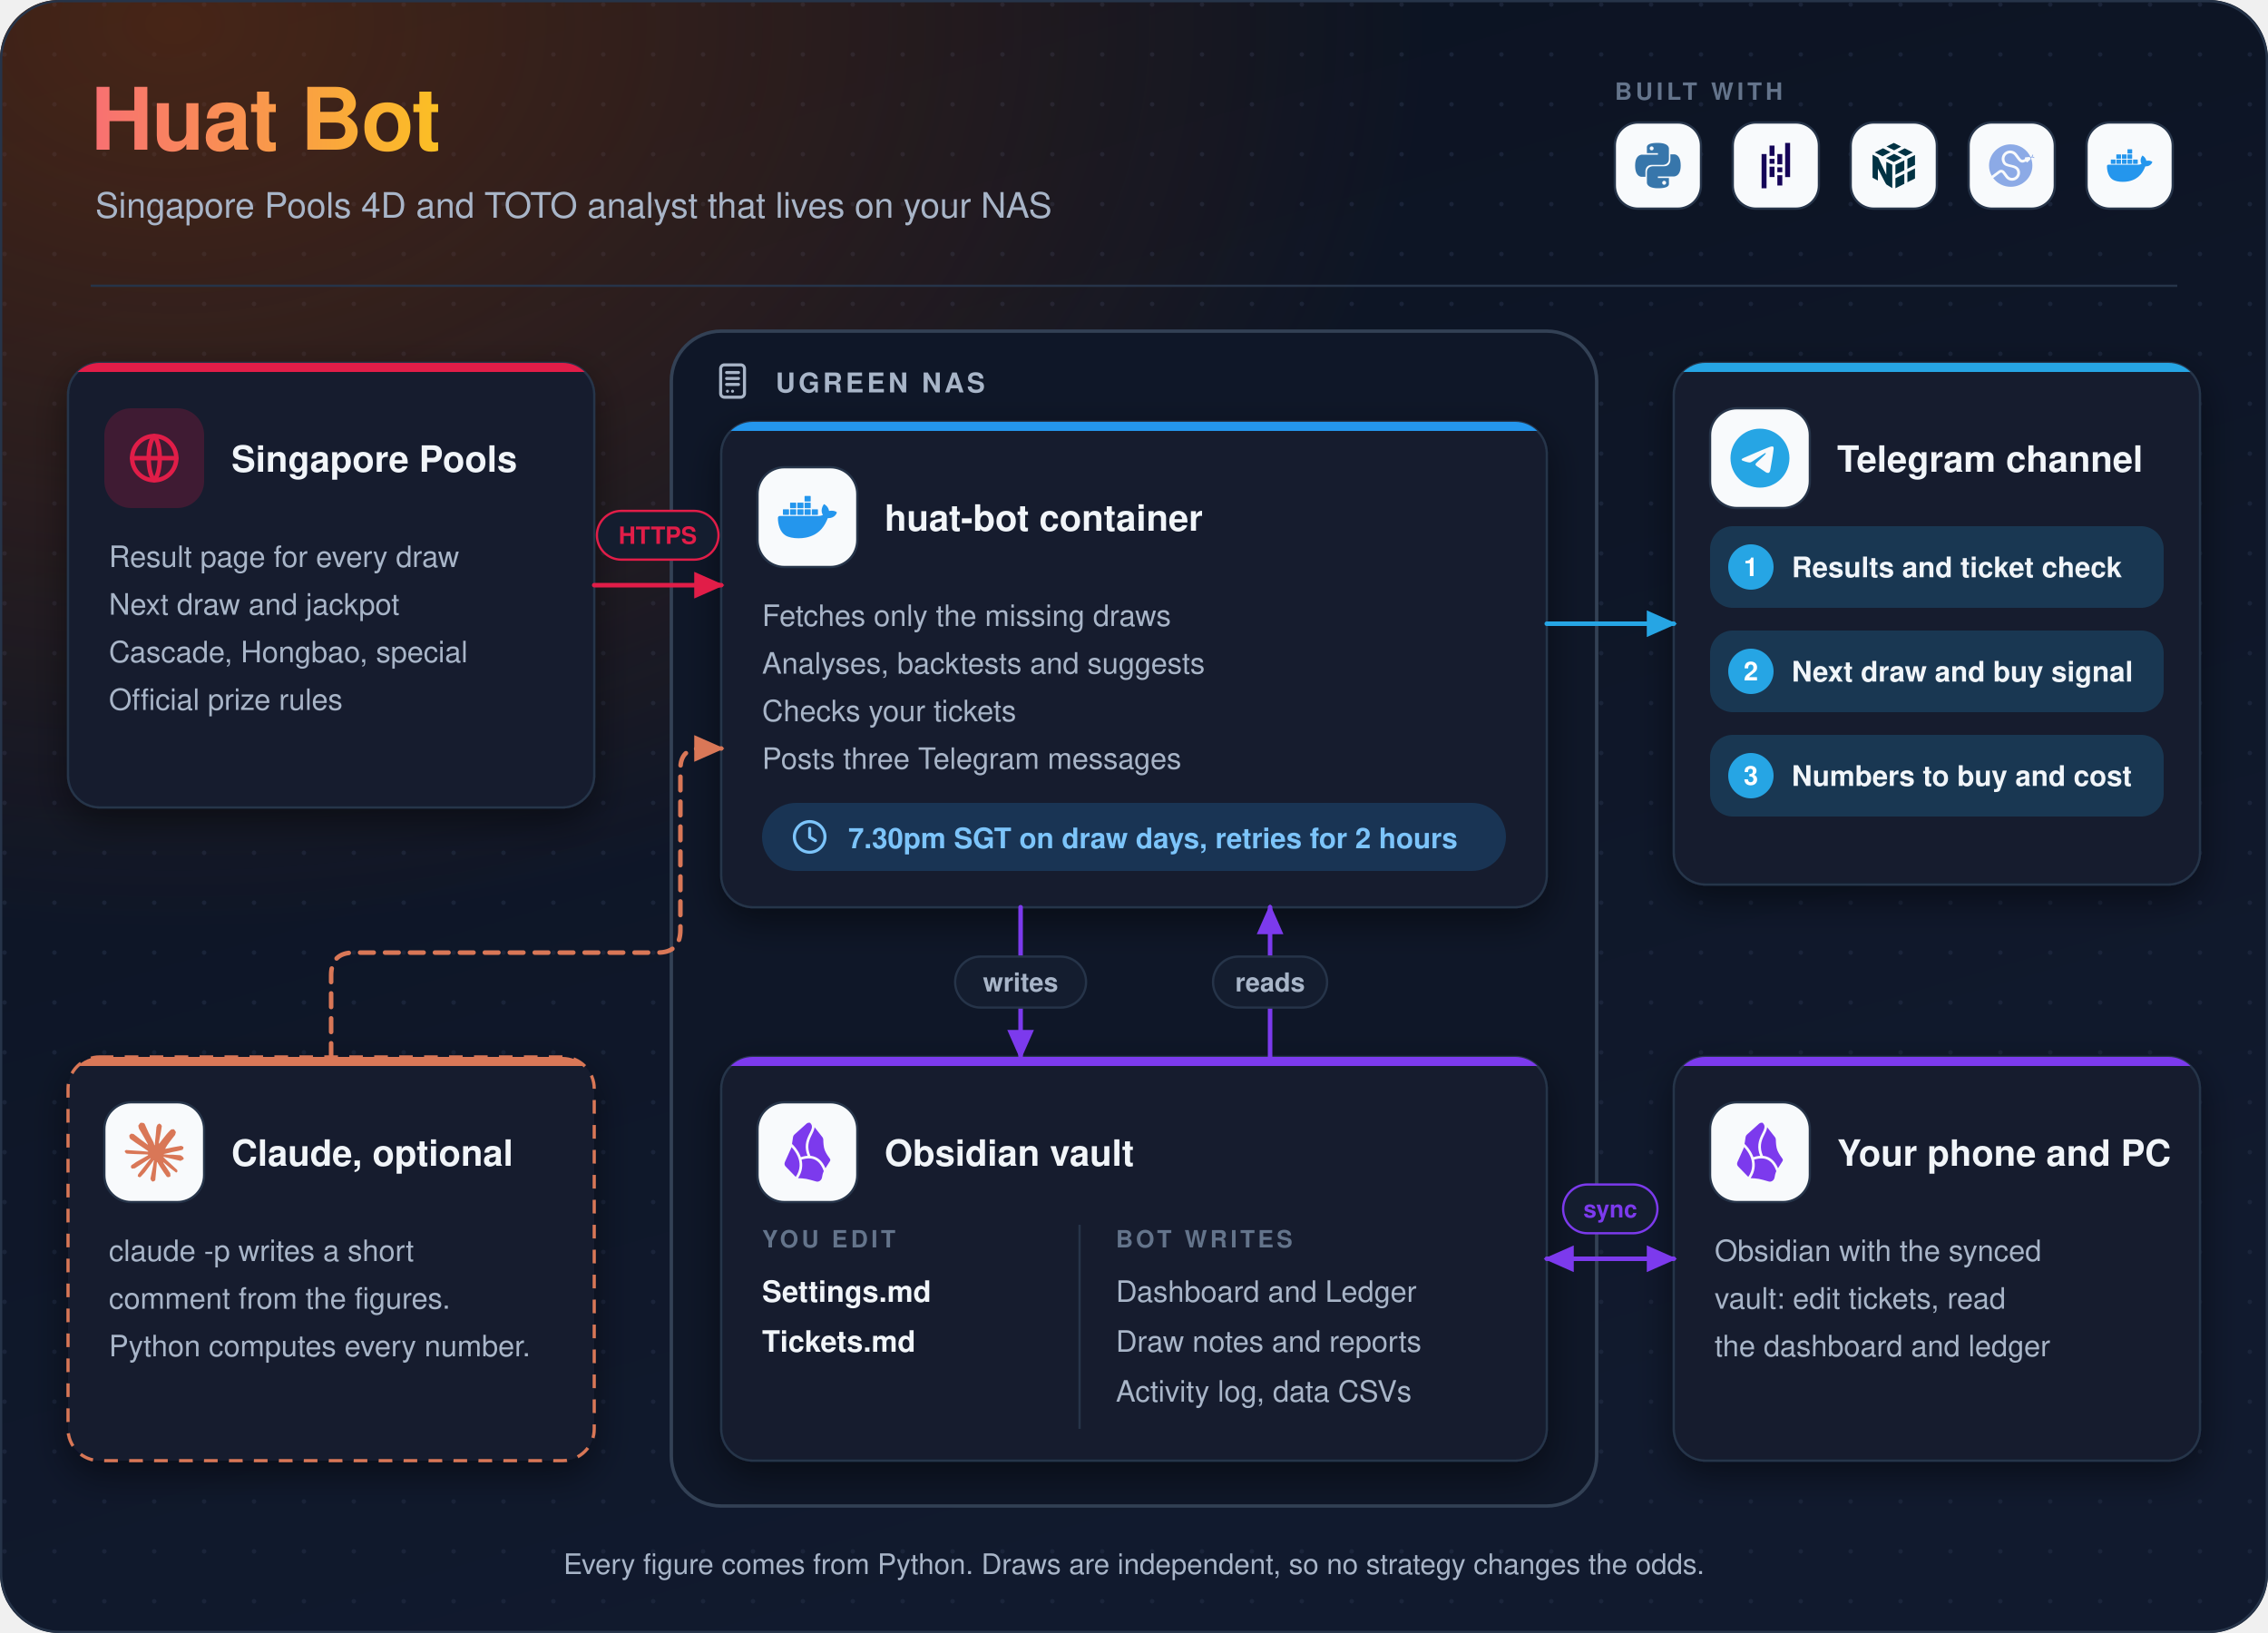
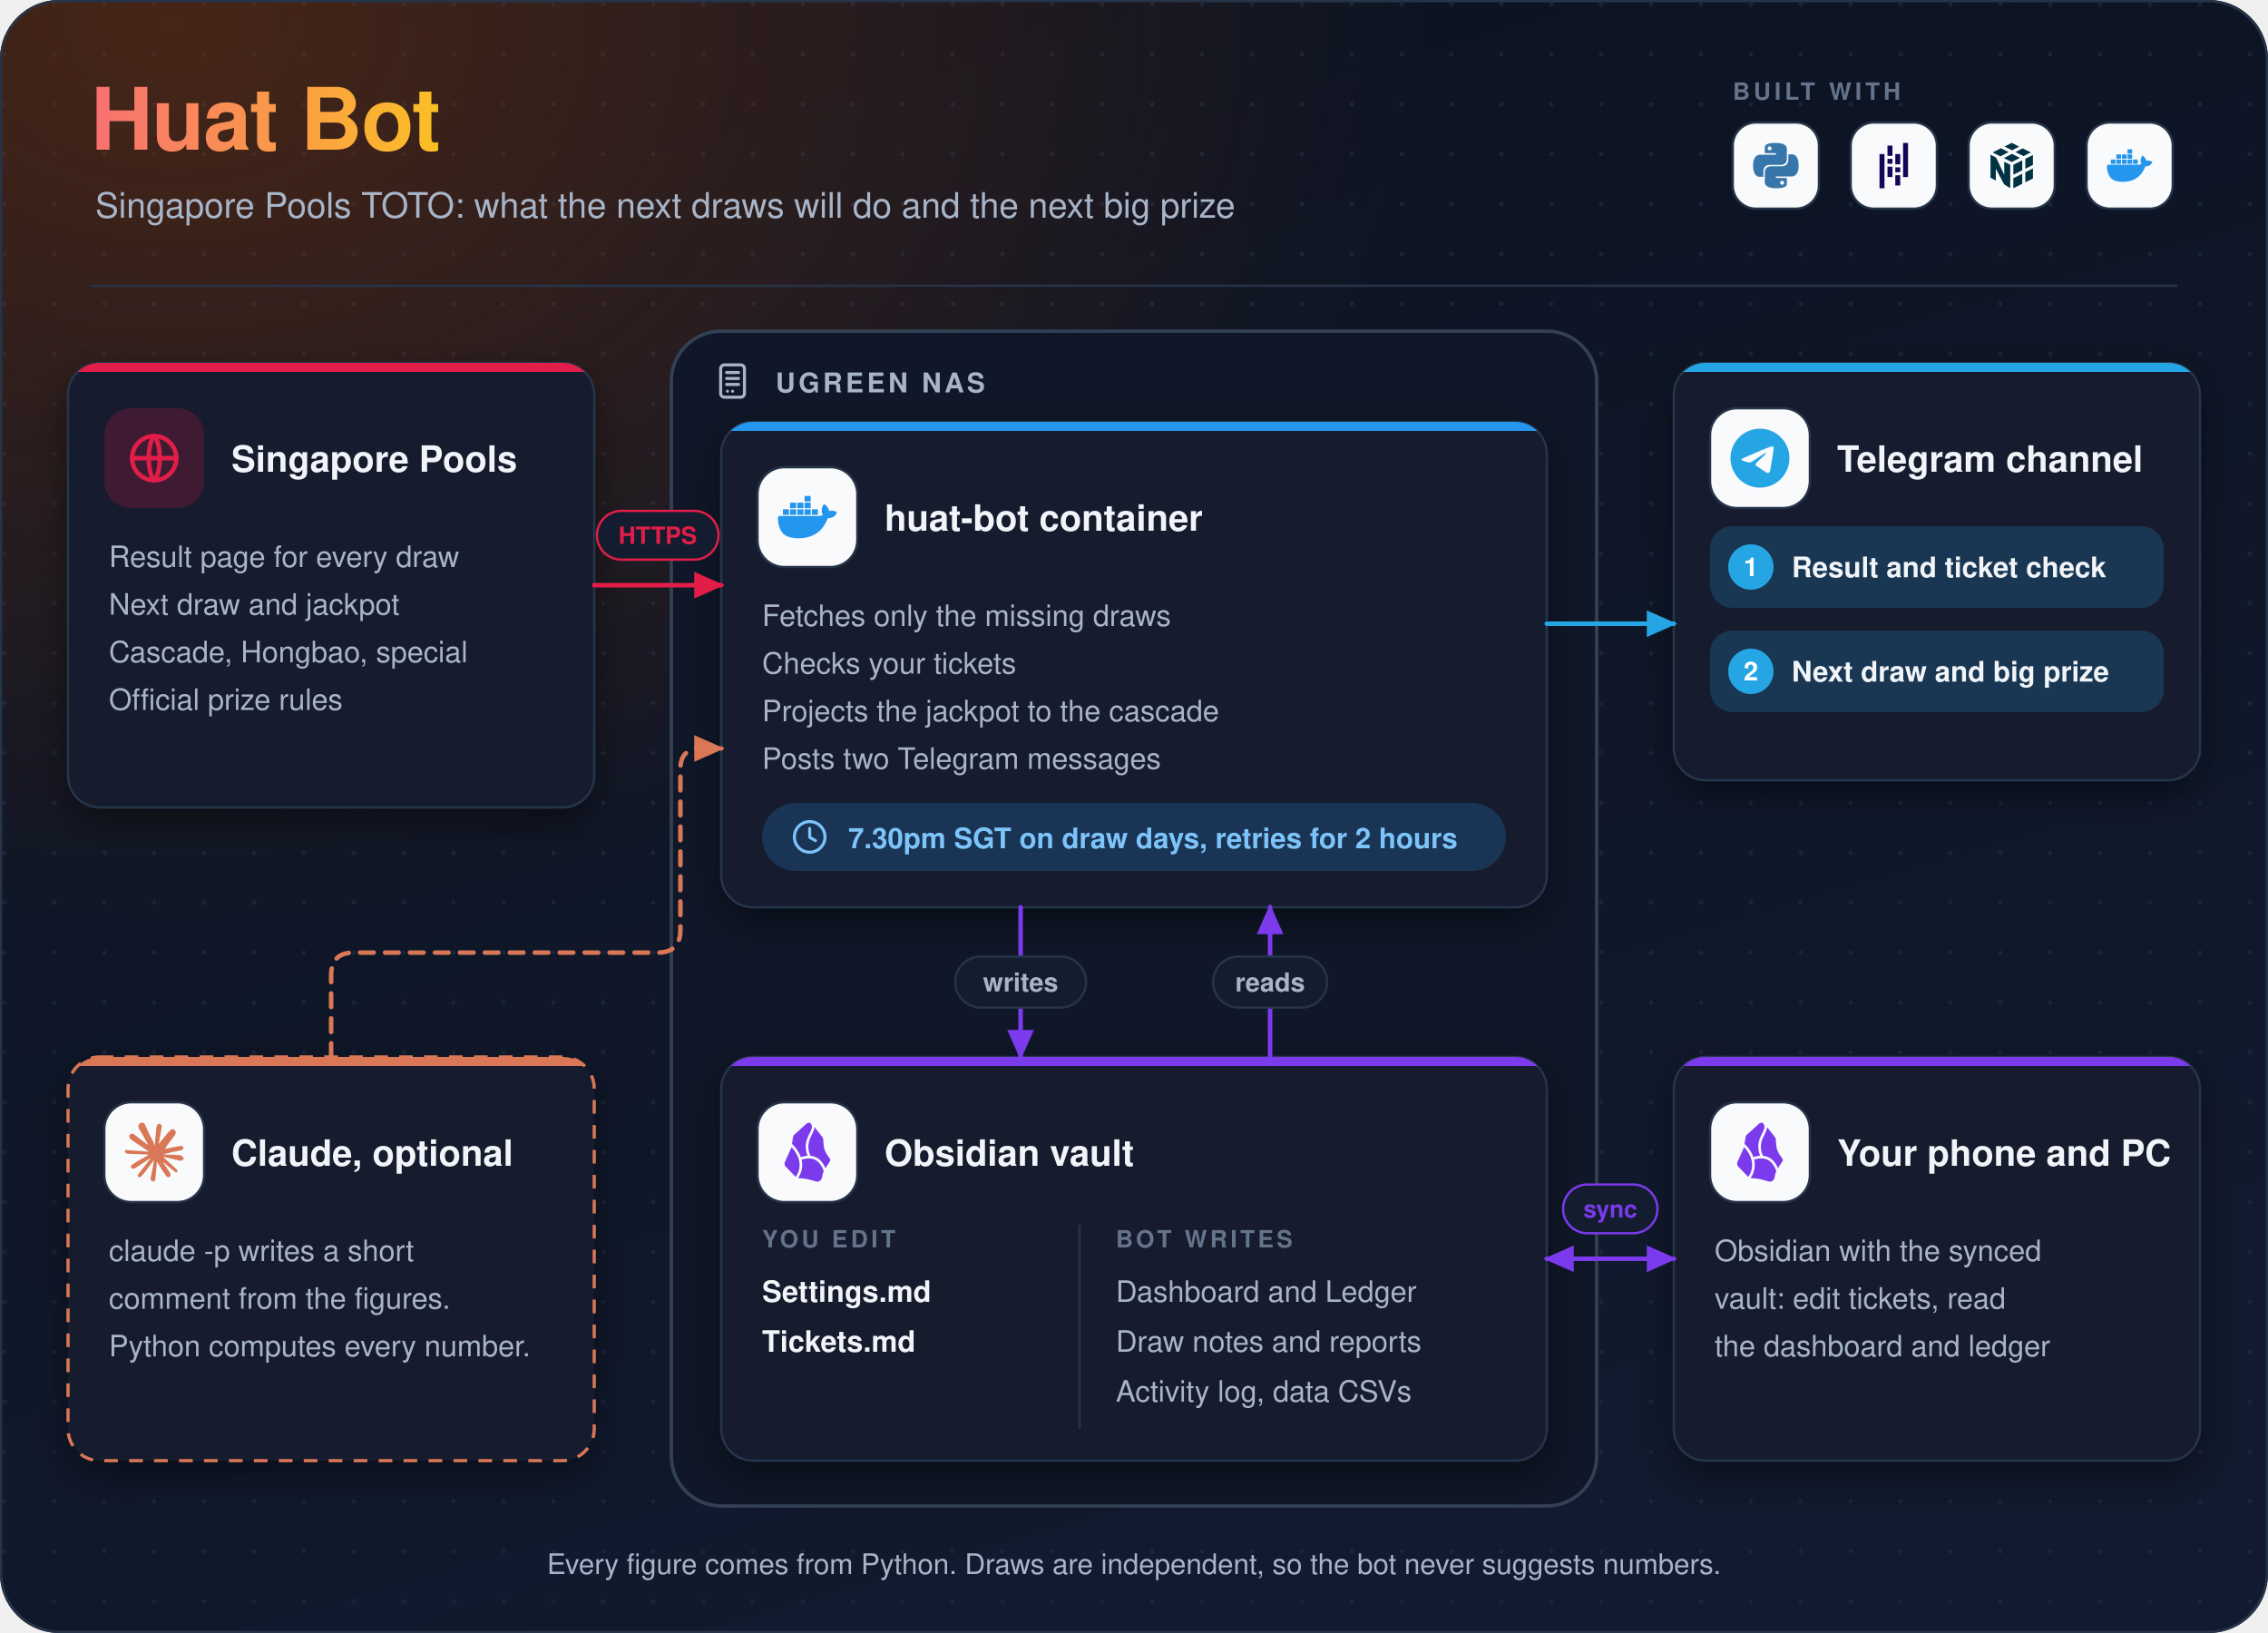
<svg xmlns="http://www.w3.org/2000/svg" viewBox="0 0 1000 720" width="1000" height="720" font-family="'Segoe UI', -apple-system, BlinkMacSystemFont, 'Helvetica Neue', Helvetica, Arial, sans-serif" role="img" aria-label="Huat Bot architecture">
  <defs>
    <linearGradient id="bg" x1="0" y1="0" x2="0.4" y2="1">
      <stop offset="0" stop-color="#0B1220" />
      <stop offset="1" stop-color="#111A2E" />
    </linearGradient>
    <radialGradient id="glow" cx="0.08" cy="0.02" r="0.55">
      <stop offset="0" stop-color="#78350F" stop-opacity="0.55" />
      <stop offset="1" stop-color="#78350F" stop-opacity="0" />
    </radialGradient>
    <linearGradient id="title" x1="0" y1="0" x2="1" y2="0">
      <stop offset="0" stop-color="#F87171" />
      <stop offset="1" stop-color="#FBBF24" />
    </linearGradient>
    <pattern id="dots" width="22" height="22" patternUnits="userSpaceOnUse">
      <circle cx="2" cy="2" r="1" fill="#1F2A40" />
    </pattern>
    <filter id="shadow" x="-15%" y="-15%" width="130%" height="150%">
      <feDropShadow dx="0" dy="6" stdDeviation="8" flood-color="#000000" flood-opacity="0.45" />
    </filter>
    <marker id="arrow-26a5e4" viewBox="0 0 10 10" refX="8.5" refY="5" markerWidth="7" markerHeight="7" orient="auto-start-reverse">
      <path d="M0,0.8 L9.5,5 L0,9.2 Z" fill="#26A5E4" />
    </marker>
    <marker id="arrow-7c3aed" viewBox="0 0 10 10" refX="8.5" refY="5" markerWidth="7" markerHeight="7" orient="auto-start-reverse">
      <path d="M0,0.8 L9.5,5 L0,9.2 Z" fill="#7C3AED" />
    </marker>
    <marker id="arrow-d97757" viewBox="0 0 10 10" refX="8.5" refY="5" markerWidth="7" markerHeight="7" orient="auto-start-reverse">
      <path d="M0,0.8 L9.5,5 L0,9.2 Z" fill="#D97757" />
    </marker>
    <marker id="arrow-e11d48" viewBox="0 0 10 10" refX="8.5" refY="5" markerWidth="7" markerHeight="7" orient="auto-start-reverse">
      <path d="M0,0.8 L9.5,5 L0,9.2 Z" fill="#E11D48" />
    </marker>
  </defs>
  <rect width="1000" height="720" rx="26" fill="url(#bg)" />
  <rect width="1000" height="720" rx="26" fill="url(#dots)" opacity="0.7" />
  <rect width="1000" height="720" rx="26" fill="url(#glow)" />
  <rect x="0.5" y="0.5" width="999" height="719" rx="26" fill="none" stroke="#263449" />
  <text x="40" y="66" font-size="38" font-weight="800" fill="url(#title)" letter-spacing="-0.5">Huat Bot</text>
-   <text x="42" y="96" font-size="15.5" font-weight="400" fill="#A8B5C8" text-anchor="start">Singapore Pools 4D and TOTO analyst that lives on your NAS</text>
-   <text x="712" y="44" font-size="10.5" font-weight="700" fill="#64748B" text-anchor="start" letter-spacing="1.6">BUILT WITH</text>
-   <rect x="712" y="54" width="38" height="38" rx="10.26" fill="#F8FAFC" fill-opacity="1" stroke="#263449" />
-   <g transform="translate(721,63) scale(0.833333)">
-     <path fill="#3776AB" d="M14.25.18l.9.2.73.26.59.3.45.32.34.34.25.34.16.33.1.3.04.26.02.2-.01.13V8.5l-.05.63-.13.55-.21.46-.26.38-.3.31-.33.25-.35.19-.35.14-.33.1-.3.07-.26.04-.21.02H8.77l-.69.05-.59.14-.5.22-.41.27-.33.32-.27.35-.2.36-.15.37-.1.35-.07.32-.04.27-.02.21v3.06H3.17l-.21-.03-.28-.07-.32-.12-.35-.18-.36-.26-.36-.36-.35-.46-.32-.59-.28-.73-.21-.88-.14-1.05-.05-1.23.06-1.22.16-1.04.24-.87.32-.71.36-.57.4-.44.42-.33.42-.24.4-.16.36-.1.32-.05.24-.01h.16l.06.01h8.16v-.83H6.18l-.01-2.75-.02-.37.05-.34.11-.31.17-.28.25-.26.31-.23.38-.2.44-.18.51-.15.58-.12.64-.1.71-.06.77-.04.84-.02 1.27.05zm-6.3 1.98l-.23.33-.08.41.08.41.23.34.33.22.41.09.41-.09.33-.22.23-.34.08-.41-.08-.41-.23-.33-.33-.22-.41-.09-.41.09zm13.09 3.95l.28.06.32.12.35.18.36.27.36.35.35.47.32.59.28.73.21.88.14 1.04.05 1.23-.06 1.23-.16 1.04-.24.86-.32.71-.36.57-.4.45-.42.33-.42.24-.4.16-.36.09-.32.05-.24.02-.16-.01h-8.22v.82h5.84l.01 2.76.02.36-.05.34-.11.31-.17.29-.25.25-.31.24-.38.2-.44.17-.51.15-.58.13-.64.09-.71.07-.77.04-.84.01-1.27-.04-1.07-.14-.9-.2-.73-.25-.59-.3-.45-.33-.34-.34-.25-.34-.16-.33-.1-.3-.04-.25-.02-.2.01-.13v-5.34l.05-.64.13-.54.21-.46.26-.38.3-.32.33-.24.35-.2.35-.14.33-.1.3-.06.26-.04.21-.02.13-.01h5.84l.69-.05.59-.14.5-.21.41-.28.33-.32.27-.35.2-.36.15-.36.1-.35.07-.32.04-.28.02-.21V6.07h2.09l.14.01zm-6.47 14.25l-.23.33-.08.41.08.41.23.33.33.23.41.08.41-.08.33-.23.23-.33.08-.41-.08-.41-.23-.33-.33-.23-.41-.08-.41.08z" />
-   </g>
+   <text x="42" y="96" font-size="15.5" font-weight="400" fill="#A8B5C8" text-anchor="start">Singapore Pools TOTO: what the next draws will do and the next big prize</text>
+   <text x="764" y="44" font-size="10.5" font-weight="700" fill="#64748B" text-anchor="start" letter-spacing="1.6">BUILT WITH</text>
  <rect x="764" y="54" width="38" height="38" rx="10.26" fill="#F8FAFC" fill-opacity="1" stroke="#263449" />
  <g transform="translate(773,63) scale(0.833333)">
-     <path fill="#150458" d="M16.922 0h2.623v18.104h-2.623zm-4.126 12.94h2.623v2.57h-2.623zm0-7.037h2.623v5.446h-2.623zm0 11.197h2.623v5.446h-2.623zM4.456 5.896h2.622V24H4.455zm4.213 2.559h2.623v2.57H8.67zm0 4.151h2.623v5.447H8.67zm0-11.187h2.623v5.446H8.67Z" />
+     <path fill="#3776AB" d="M14.25.18l.9.2.73.26.59.3.45.32.34.34.25.34.16.33.1.3.04.26.02.2-.01.13V8.5l-.05.63-.13.55-.21.46-.26.38-.3.31-.33.25-.35.19-.35.14-.33.1-.3.07-.26.04-.21.02H8.77l-.69.05-.59.14-.5.22-.41.27-.33.32-.27.35-.2.36-.15.37-.1.35-.07.32-.04.27-.02.21v3.06H3.17l-.21-.03-.28-.07-.32-.12-.35-.18-.36-.26-.36-.36-.35-.46-.32-.59-.28-.73-.21-.88-.14-1.05-.05-1.23.06-1.22.16-1.04.24-.87.32-.71.36-.57.4-.44.42-.33.42-.24.4-.16.36-.1.32-.05.24-.01h.16l.06.01h8.16v-.83H6.18l-.01-2.75-.02-.37.05-.34.11-.31.17-.28.25-.26.31-.23.38-.2.44-.18.51-.15.58-.12.64-.1.71-.06.77-.04.84-.02 1.27.05zm-6.3 1.98l-.23.33-.08.41.08.41.23.34.33.22.41.09.41-.09.33-.22.23-.34.08-.41-.08-.41-.23-.33-.33-.22-.41-.09-.41.09zm13.09 3.95l.28.06.32.12.35.18.36.27.36.35.35.47.32.59.28.73.21.88.14 1.04.05 1.23-.06 1.23-.16 1.04-.24.86-.32.71-.36.57-.4.45-.42.33-.42.24-.4.16-.36.09-.32.05-.24.02-.16-.01h-8.22v.82h5.84l.01 2.76.02.36-.05.34-.11.31-.17.29-.25.25-.31.24-.38.2-.44.17-.51.15-.58.13-.64.09-.71.07-.77.04-.84.01-1.27-.04-1.07-.14-.9-.2-.73-.25-.59-.3-.45-.33-.34-.34-.25-.34-.16-.33-.1-.3-.04-.25-.02-.2.01-.13v-5.34l.05-.64.13-.54.21-.46.26-.38.3-.32.33-.24.35-.2.35-.14.33-.1.3-.06.26-.04.21-.02.13-.01h5.84l.69-.05.59-.14.5-.21.41-.28.33-.32.27-.35.2-.36.15-.36.1-.35.07-.32.04-.28.02-.21V6.07h2.09l.14.01zm-6.47 14.25l-.23.33-.08.41.08.41.23.33.33.23.41.08.41-.08.33-.23.23-.33.08-.41-.08-.41-.23-.33-.33-.23-.41-.08-.41.08z" />
  </g>
  <rect x="816" y="54" width="38" height="38" rx="10.26" fill="#F8FAFC" fill-opacity="1" stroke="#263449" />
  <g transform="translate(825,63) scale(0.833333)">
-     <path fill="#013243" d="M10.315 4.876L6.305 2.852l-4.401 2.196 4.119 2.068zm1.838.928l4.205 2.122-4.362 2.191-4.125-2.072zm5.615-2.921l4.319 2.166-3.863 1.94-4.213-2.125zm-1.859-.933L12.021 0 8.174 1.919l4.007 2.021zm-3.04 16.744V24l4.711-2.351-.005-5.309zm4.704-4.206l-.005-5.253-4.699 2.336v5.255zm5.655-.985v5.327l-4.018 2.005-.003-5.303zm0-1.863V6.421l-4.025 2.001.003 5.263zM11.206 11.571L8.033 9.976v6.895s-3.88-8.256-4.24-8.998c-.046-.096-.237-.201-.286-.226C2.812 7.281.773 6.248.773 6.248V18.43l2.82 1.508v-6.367s3.839 7.378 3.878 7.458c.039.081.424.858.836 1.131.548.363 2.899 1.777 2.899 1.777z" />
+     <path fill="#150458" d="M16.922 0h2.623v18.104h-2.623zm-4.126 12.94h2.623v2.57h-2.623zm0-7.037h2.623v5.446h-2.623zm0 11.197h2.623v5.446h-2.623zM4.456 5.896h2.622V24H4.455zm4.213 2.559h2.623v2.57H8.67zm0 4.151h2.623v5.447H8.67zm0-11.187h2.623v5.446H8.67Z" />
  </g>
  <rect x="868" y="54" width="38" height="38" rx="10.26" fill="#F8FAFC" fill-opacity="1" stroke="#263449" />
  <g transform="translate(877,63) scale(0.833333)">
-     <path fill="#8CAAE6" d="M15.697 13.496c-.784-1.072-1.982-1.519-3.694-1.88l-1.592-.375-1.201-.515c-.631-.446-1.17-1.634-1.017-2.681a3 3 0 0 1 3.386-2.526 2.962 2.962 0 0 1 1.962 1.155L15.35 9.05c1.033 1.33 2.195 1.727 3.459 1.098l.637-.27a.22.22 0 0 1 .278.087l.127.19a.311.311 0 0 0 .156.131.326.326 0 0 0 .33-.058l1.467-1.384c.257-.22.182-.422.182-.422l-.354-.806s-.097-.193-.431-.149l-1.968.181a.327.327 0 0 0-.27.411l.071.227c.014.047.014.1-.005.148a.219.219 0 0 1-.124.125l-.556.235c-.582.341-1.244.123-1.686-.417l-.505-.67-1.438-1.91a4.421 4.421 0 0 0-2.929-1.72C9.355 3.733 7.095 5.42 6.741 7.84c-.179 1.22.187 2.375.855 3.302.485.674 1.373 1.06 1.854 1.18l1.262.36 1.208.277c.166.04.634.155.91.255.256.092.845.31 1.324.701.572.582.875 1.413.746 2.284a2.744 2.744 0 0 1-4.897 1.255l-1.726-2.292a2.294 2.294 0 0 0-1.514-.89 2.31 2.31 0 0 0-1.708.439l-3.632 2.71A11.002 11.002 0 0 1 0 12C0 5.798 5.133.768 11.465.768c4.715 0 8.761 2.788 10.523 6.77l.581-.27.393-1.072.411.144-.353.96.98.337-.148.402-1.095-.382-.603.277c.5 1.262.778 2.632.778 4.066 0 6.203-5.135 11.232-11.467 11.232a11.526 11.526 0 0 1-9.26-4.61l3.721-2.788a.855.855 0 0 1 1.163.19l1.826 2.455a4.186 4.186 0 0 0 2.673 1.502c2.302.322 4.439-1.273 4.773-3.563a4.14 4.14 0 0 0-.664-2.922" />
+     <path fill="#013243" d="M10.315 4.876L6.305 2.852l-4.401 2.196 4.119 2.068zm1.838.928l4.205 2.122-4.362 2.191-4.125-2.072zm5.615-2.921l4.319 2.166-3.863 1.94-4.213-2.125zm-1.859-.933L12.021 0 8.174 1.919l4.007 2.021zm-3.04 16.744V24l4.711-2.351-.005-5.309zm4.704-4.206l-.005-5.253-4.699 2.336v5.255zm5.655-.985v5.327l-4.018 2.005-.003-5.303zm0-1.863V6.421l-4.025 2.001.003 5.263zM11.206 11.571L8.033 9.976v6.895s-3.88-8.256-4.24-8.998c-.046-.096-.237-.201-.286-.226C2.812 7.281.773 6.248.773 6.248V18.43l2.82 1.508v-6.367s3.839 7.378 3.878 7.458c.039.081.424.858.836 1.131.548.363 2.899 1.777 2.899 1.777z" />
  </g>
  <rect x="920" y="54" width="38" height="38" rx="10.26" fill="#F8FAFC" fill-opacity="1" stroke="#263449" />
  <g transform="translate(929,63) scale(0.833333)">
    <path fill="#2496ED" d="M13.983 11.078h2.119a.186.186 0 00.186-.185V9.006a.186.186 0 00-.186-.186h-2.119a.185.185 0 00-.185.185v1.888c0 .102.083.185.185.185m-2.954-5.43h2.118a.186.186 0 00.186-.186V3.574a.186.186 0 00-.186-.185h-2.118a.185.185 0 00-.185.185v1.888c0 .102.082.185.185.185m0 2.716h2.118a.187.187 0 00.186-.186V6.29a.186.186 0 00-.186-.185h-2.118a.185.185 0 00-.185.185v1.887c0 .102.082.185.185.186m-2.93 0h2.12a.186.186 0 00.184-.186V6.29a.185.185 0 00-.185-.185H8.1a.185.185 0 00-.185.185v1.887c0 .102.083.185.185.186m-2.964 0h2.119a.186.186 0 00.185-.186V6.29a.185.185 0 00-.185-.185H5.136a.186.186 0 00-.186.185v1.887c0 .102.084.185.186.186m5.893 2.715h2.118a.186.186 0 00.186-.185V9.006a.186.186 0 00-.186-.186h-2.118a.185.185 0 00-.185.185v1.888c0 .102.082.185.185.185m-2.93 0h2.12a.185.185 0 00.184-.185V9.006a.185.185 0 00-.184-.186h-2.12a.185.185 0 00-.184.185v1.888c0 .102.083.185.185.185m-2.964 0h2.119a.185.185 0 00.185-.185V9.006a.185.185 0 00-.184-.186h-2.12a.186.186 0 00-.186.186v1.887c0 .102.084.185.186.185m-2.92 0h2.12a.185.185 0 00.184-.185V9.006a.185.185 0 00-.184-.186h-2.12a.185.185 0 00-.184.185v1.888c0 .102.082.185.185.185M23.763 9.89c-.065-.051-.672-.51-1.954-.51-.338.001-.676.03-1.01.087-.248-1.7-1.653-2.53-1.716-2.566l-.344-.199-.226.327c-.284.438-.49.922-.612 1.43-.23.97-.09 1.882.403 2.661-.595.332-1.55.413-1.744.42H.751a.751.751 0 00-.75.748 11.376 11.376 0 00.692 4.062c.545 1.428 1.355 2.48 2.41 3.124 1.18.723 3.1 1.137 5.275 1.137.983.003 1.963-.086 2.93-.266a12.248 12.248 0 003.823-1.389c.98-.567 1.86-1.288 2.61-2.136 1.252-1.418 1.998-2.997 2.553-4.4h.221c1.372 0 2.215-.549 2.68-1.009.309-.293.55-.65.707-1.046l.098-.288Z" />
  </g>
  <path d="M40 126 H960" stroke="#263449" stroke-width="1" />
  <g filter="url(#shadow)">
    <rect x="30" y="160" width="232" height="196" rx="14" fill="#141D2F" stroke="#263449" stroke-width="1" />
  </g>
-   <clipPath id="clip14">
+   <clipPath id="clip12">
    <rect x="30" y="160" width="232" height="196" rx="14" />
  </clipPath>
-   <rect x="30" y="160" width="232" height="4" fill="#E11D48" clip-path="url(#clip14)" />
+   <rect x="30" y="160" width="232" height="4" fill="#E11D48" clip-path="url(#clip12)" />
  <rect x="46" y="180" width="44" height="44" rx="11.88" fill="#E11D48" fill-opacity="0.2" stroke="none" />
  <g transform="translate(55,189) scale(1.08333)" fill="none" stroke="#E11D48" stroke-width="1.8" stroke-linecap="round" stroke-linejoin="round" color="#E11D48">
    <circle cx="12" cy="12" r="9" />
    <path d="M3 12h18" />
    <path d="M12 3c3 3.2 3 14.8 0 18M12 3c-3 3.2-3 14.8 0 18" />
  </g>
  <text x="102" y="208" font-size="16" font-weight="700" fill="#F1F5F9" text-anchor="start">Singapore Pools</text>
  <text x="48" y="250" font-size="13" font-weight="400" fill="#A8B5C8" text-anchor="start">Result page for every draw</text>
  <text x="48" y="271" font-size="13" font-weight="400" fill="#A8B5C8" text-anchor="start">Next draw and jackpot</text>
  <text x="48" y="292" font-size="13" font-weight="400" fill="#A8B5C8" text-anchor="start">Cascade, Hongbao, special</text>
  <text x="48" y="313" font-size="13" font-weight="400" fill="#A8B5C8" text-anchor="start">Official prize rules</text>
  <g filter="url(#shadow)">
    <rect x="30" y="466" width="232" height="178" rx="14" fill="#141D2F" stroke="#D97757" stroke-width="1.4" stroke-dasharray="6 5" />
  </g>
-   <clipPath id="clip23">
+   <clipPath id="clip21">
    <rect x="30" y="466" width="232" height="178" rx="14" />
  </clipPath>
-   <rect x="30" y="466" width="232" height="4" fill="#D97757" clip-path="url(#clip23)" />
+   <rect x="30" y="466" width="232" height="4" fill="#D97757" clip-path="url(#clip21)" />
  <rect x="46" y="486" width="44" height="44" rx="11.88" fill="#F8FAFC" fill-opacity="1" stroke="#263449" />
  <g transform="translate(55,495) scale(1.08333)">
    <path fill="#D97757" d="m4.714 15.956 4.717-2.647.079-.231-.079-.128h-.231l-.789-.049-2.696-.073-2.337-.097-2.265-.121-.571-.121-.534-.704.055-.352.48-.322.686.061 1.518.103 2.277.158 1.651.097 2.447.255h.389l.055-.158-.134-.097-.103-.097L6.973 9.836l-2.55-1.688-1.336-.971-.723-.492-.364-.461-.158-1.008.656-.723.88.061.225.061.892.686 1.906 1.475 2.489 1.834.364.303.146-.103.018-.073-.164-.273-1.354-2.447-1.445-2.489-.643-1.032-.17-.619c-.061-.255-.103-.467-.103-.729L6.287.134 6.7 0l.996.134.419.364.619 1.415 1.002 2.228 1.554 3.03.455.898.243.832.091.255h.158v-.146l.128-1.706.237-2.095.231-2.696.079-.759.376-.911.747-.492.583.279.48.686-.067.443-.285 1.852-.559 2.902-.364 1.943h.212l.243-.243.984-1.305 1.651-2.064.729-.82.85-.905.546-.431h1.032l.759 1.129-.34 1.166-1.062 1.348-.88 1.141-1.263 1.7-.789 1.36.073.109.188-.018 2.853-.607 1.542-.279 1.84-.316.832.389.091.395-.328.807-1.967.486-2.307.461-3.436.814-.043.03.049.061 1.548.146.662.036h1.621l3.018.225.789.522.474.638-.079.486-1.214.619-1.639-.389-3.825-.911-1.311-.328h-.182v.109l1.093 1.069 2.003 1.809 2.507 2.331.128.577-.322.455-.34-.049-2.204-1.657-.85-.747-1.925-1.621h-.128v.17l.443.65 2.344 3.521.121 1.081-.17.352-.607.212-.668-.121-1.372-1.925L14.38 17.959l-1.141-1.943-.14.079-.674 7.255-.316.37-.729.279-.607-.461-.322-.747.322-1.475.389-1.925.316-1.53.285-1.9.17-.631-.012-.043-.14.018-1.433 1.967-2.18 2.945-1.724 1.846-.413.164-.716-.37.067-.662.401-.589 2.386-3.036 1.439-1.882.929-1.087-.006-.158h-.055l-6.338 4.116-1.129.146-.486-.455.061-.747.231-.243 1.906-1.311Z" />
  </g>
  <text x="102" y="514" font-size="16" font-weight="700" fill="#F1F5F9" text-anchor="start">Claude, optional</text>
  <text x="48" y="556" font-size="13" font-weight="400" fill="#A8B5C8" text-anchor="start">claude -p writes a short</text>
  <text x="48" y="577" font-size="13" font-weight="400" fill="#A8B5C8" text-anchor="start">comment from the figures.</text>
  <text x="48" y="598" font-size="13" font-weight="400" fill="#A8B5C8" text-anchor="start">Python computes every number.</text>
  <rect x="296" y="146" width="408" height="518" rx="22" fill="#0F1728" stroke="#334155" stroke-width="1.5" stroke-dasharray="2 0" />
  <g transform="translate(314,159) scale(0.75)" fill="none" stroke="#A8B5C8" stroke-width="1.8" stroke-linecap="round" stroke-linejoin="round" color="#A8B5C8">
    <rect x="5" y="2.5" width="14" height="19" rx="2.2" />
    <path d="M8.5 7h7M8.5 10.5h7M8.5 14h7" />
    <circle cx="9" cy="18" r="0.9" fill="currentColor" stroke="none" />
    <circle cx="12" cy="18" r="0.9" fill="currentColor" stroke="none" />
  </g>
  <text x="342" y="173" font-size="12" font-weight="700" fill="#A8B5C8" text-anchor="start" letter-spacing="1.4">UGREEN NAS</text>
  <g filter="url(#shadow)">
    <rect x="318" y="186" width="364" height="214" rx="14" fill="#141D2F" stroke="#263449" stroke-width="1" />
  </g>
-   <clipPath id="clip33">
+   <clipPath id="clip31">
    <rect x="318" y="186" width="364" height="214" rx="14" />
  </clipPath>
-   <rect x="318" y="186" width="364" height="4" fill="#2496ED" clip-path="url(#clip33)" />
+   <rect x="318" y="186" width="364" height="4" fill="#2496ED" clip-path="url(#clip31)" />
  <rect x="334" y="206" width="44" height="44" rx="11.88" fill="#F8FAFC" fill-opacity="1" stroke="#263449" />
  <g transform="translate(343,215) scale(1.08333)">
    <path fill="#2496ED" d="M13.983 11.078h2.119a.186.186 0 00.186-.185V9.006a.186.186 0 00-.186-.186h-2.119a.185.185 0 00-.185.185v1.888c0 .102.083.185.185.185m-2.954-5.43h2.118a.186.186 0 00.186-.186V3.574a.186.186 0 00-.186-.185h-2.118a.185.185 0 00-.185.185v1.888c0 .102.082.185.185.185m0 2.716h2.118a.187.187 0 00.186-.186V6.29a.186.186 0 00-.186-.185h-2.118a.185.185 0 00-.185.185v1.887c0 .102.082.185.185.186m-2.93 0h2.12a.186.186 0 00.184-.186V6.29a.185.185 0 00-.185-.185H8.1a.185.185 0 00-.185.185v1.887c0 .102.083.185.185.186m-2.964 0h2.119a.186.186 0 00.185-.186V6.29a.185.185 0 00-.185-.185H5.136a.186.186 0 00-.186.185v1.887c0 .102.084.185.186.186m5.893 2.715h2.118a.186.186 0 00.186-.185V9.006a.186.186 0 00-.186-.186h-2.118a.185.185 0 00-.185.185v1.888c0 .102.082.185.185.185m-2.93 0h2.12a.185.185 0 00.184-.185V9.006a.185.185 0 00-.184-.186h-2.12a.185.185 0 00-.184.185v1.888c0 .102.083.185.185.185m-2.964 0h2.119a.185.185 0 00.185-.185V9.006a.185.185 0 00-.184-.186h-2.12a.186.186 0 00-.186.186v1.887c0 .102.084.185.186.185m-2.92 0h2.12a.185.185 0 00.184-.185V9.006a.185.185 0 00-.184-.186h-2.12a.185.185 0 00-.184.185v1.888c0 .102.082.185.185.185M23.763 9.89c-.065-.051-.672-.51-1.954-.51-.338.001-.676.03-1.01.087-.248-1.7-1.653-2.53-1.716-2.566l-.344-.199-.226.327c-.284.438-.49.922-.612 1.43-.23.97-.09 1.882.403 2.661-.595.332-1.55.413-1.744.42H.751a.751.751 0 00-.75.748 11.376 11.376 0 00.692 4.062c.545 1.428 1.355 2.48 2.41 3.124 1.18.723 3.1 1.137 5.275 1.137.983.003 1.963-.086 2.93-.266a12.248 12.248 0 003.823-1.389c.98-.567 1.86-1.288 2.61-2.136 1.252-1.418 1.998-2.997 2.553-4.4h.221c1.372 0 2.215-.549 2.68-1.009.309-.293.55-.65.707-1.046l.098-.288Z" />
  </g>
  <text x="390" y="234" font-size="16" font-weight="700" fill="#F1F5F9" text-anchor="start">huat-bot container</text>
  <text x="336" y="276" font-size="13" font-weight="400" fill="#A8B5C8" text-anchor="start">Fetches only the missing draws</text>
-   <text x="336" y="297" font-size="13" font-weight="400" fill="#A8B5C8" text-anchor="start">Analyses, backtests and suggests</text>
-   <text x="336" y="318" font-size="13" font-weight="400" fill="#A8B5C8" text-anchor="start">Checks your tickets</text>
-   <text x="336" y="339" font-size="13" font-weight="400" fill="#A8B5C8" text-anchor="start">Posts three Telegram messages</text>
+   <text x="336" y="297" font-size="13" font-weight="400" fill="#A8B5C8" text-anchor="start">Checks your tickets</text>
+   <text x="336" y="318" font-size="13" font-weight="400" fill="#A8B5C8" text-anchor="start">Projects the jackpot to the cascade</text>
+   <text x="336" y="339" font-size="13" font-weight="400" fill="#A8B5C8" text-anchor="start">Posts two Telegram messages</text>
  <rect x="336" y="354" width="328" height="30" rx="15" fill="#2496ED" fill-opacity="0.2" />
  <g transform="translate(348,360) scale(0.75)" fill="none" stroke="#7CC4FA" stroke-width="1.8" stroke-linecap="round" stroke-linejoin="round" color="#7CC4FA">
    <circle cx="12" cy="12" r="9" />
    <path d="M12 7v5.2l3.4 2" />
  </g>
  <text x="374" y="374" font-size="12.5" font-weight="600" fill="#7CC4FA" text-anchor="start">7.30pm SGT on draw days, retries for 2 hours</text>
  <g filter="url(#shadow)">
    <rect x="318" y="466" width="364" height="178" rx="14" fill="#141D2F" stroke="#263449" stroke-width="1" />
  </g>
-   <clipPath id="clip45">
+   <clipPath id="clip43">
    <rect x="318" y="466" width="364" height="178" rx="14" />
  </clipPath>
-   <rect x="318" y="466" width="364" height="4" fill="#7C3AED" clip-path="url(#clip45)" />
+   <rect x="318" y="466" width="364" height="4" fill="#7C3AED" clip-path="url(#clip43)" />
  <rect x="334" y="486" width="44" height="44" rx="11.88" fill="#F8FAFC" fill-opacity="1" stroke="#263449" />
  <g transform="translate(343,495) scale(1.08333)">
    <path fill="#7C3AED" d="M19.355 18.538a68.967 68.959 0 0 0 1.858-2.954.81.81 0 0 0-.062-.9c-.516-.685-1.504-2.075-2.042-3.362-.553-1.321-.636-3.375-.64-4.377a1.707 1.707 0 0 0-.358-1.05l-3.198-4.064a3.744 3.744 0 0 1-.076.543c-.106.503-.307 1.004-.536 1.5-.134.29-.29.6-.446.914l-.31.626c-.516 1.068-.997 2.227-1.132 3.59-.124 1.26.046 2.73.815 4.481.128.011.257.025.386.044a6.363 6.363 0 0 1 3.326 1.505c.916.79 1.744 1.922 2.415 3.5zM8.199 22.569c.073.012.146.02.22.02.78.024 2.095.092 3.16.29.87.16 2.593.64 4.01 1.055 1.083.316 2.198-.548 2.355-1.664.114-.814.33-1.735.725-2.58l-.01.005c-.67-1.87-1.522-3.078-2.416-3.849a5.295 5.295 0 0 0-2.778-1.257c-1.54-.216-2.952.19-3.84.45.532 2.218.368 4.829-1.425 7.531zM5.533 9.938c-.023.1-.056.197-.098.29L2.82 16.059a1.602 1.602 0 0 0 .313 1.772l4.116 4.24c2.103-3.101 1.796-6.02.836-8.3-.728-1.73-1.832-3.081-2.55-3.831zM9.32 14.01c.615-.183 1.606-.465 2.745-.534-.683-1.725-.848-3.233-.716-4.577.154-1.552.7-2.847 1.235-3.95.113-.235.223-.454.328-.664.149-.297.288-.577.419-.86.217-.47.379-.885.46-1.27.08-.38.08-.72-.014-1.043-.095-.325-.297-.675-.68-1.06a1.6 1.6 0 0 0-1.475.36l-4.95 4.452a1.602 1.602 0 0 0-.513.952l-.427 2.83c.672.59 2.328 2.316 3.335 4.711.09.21.175.43.253.653z" />
  </g>
  <text x="390" y="514" font-size="16" font-weight="700" fill="#F1F5F9" text-anchor="start">Obsidian vault</text>
  <text x="336" y="550" font-size="10.5" font-weight="700" fill="#64748B" text-anchor="start" letter-spacing="1.4">YOU EDIT</text>
  <text x="492" y="550" font-size="10.5" font-weight="700" fill="#64748B" text-anchor="start" letter-spacing="1.4">BOT WRITES</text>
  <text x="336" y="574" font-size="13" font-weight="600" fill="#F1F5F9" text-anchor="start">Settings.md</text>
  <text x="336" y="596" font-size="13" font-weight="600" fill="#F1F5F9" text-anchor="start">Tickets.md</text>
  <text x="492" y="574" font-size="13" font-weight="400" fill="#A8B5C8" text-anchor="start">Dashboard and Ledger</text>
  <text x="492" y="596" font-size="13" font-weight="400" fill="#A8B5C8" text-anchor="start">Draw notes and reports</text>
  <text x="492" y="618" font-size="13" font-weight="400" fill="#A8B5C8" text-anchor="start">Activity log, data CSVs</text>
  <path d="M476 540 V630" stroke="#263449" />
  <g filter="url(#shadow)">
-     <rect x="738" y="160" width="232" height="230" rx="14" fill="#141D2F" stroke="#263449" stroke-width="1" />
+     <rect x="738" y="160" width="232" height="184" rx="14" fill="#141D2F" stroke="#263449" stroke-width="1" />
  </g>
-   <clipPath id="clip57">
-     <rect x="738" y="160" width="232" height="230" rx="14" />
+   <clipPath id="clip55">
+     <rect x="738" y="160" width="232" height="184" rx="14" />
  </clipPath>
-   <rect x="738" y="160" width="232" height="4" fill="#26A5E4" clip-path="url(#clip57)" />
+   <rect x="738" y="160" width="232" height="4" fill="#26A5E4" clip-path="url(#clip55)" />
  <rect x="754" y="180" width="44" height="44" rx="11.88" fill="#F8FAFC" fill-opacity="1" stroke="#263449" />
  <g transform="translate(763,189) scale(1.08333)">
    <path fill="#26A5E4" d="M11.944 0A12 12 0 0 0 0 12a12 12 0 0 0 12 12 12 12 0 0 0 12-12A12 12 0 0 0 12 0a12 12 0 0 0-.056 0zm4.962 7.224c.1-.002.321.023.465.14a.506.506 0 0 1 .171.325c.016.093.036.306.02.472-.18 1.898-.962 6.502-1.36 8.627-.168.9-.499 1.201-.82 1.23-.696.065-1.225-.46-1.9-.902-1.056-.693-1.653-1.124-2.678-1.8-1.185-.78-.417-1.21.258-1.91.177-.184 3.247-2.977 3.307-3.23.007-.032.014-.15-.056-.212s-.174-.041-.249-.024c-.106.024-1.793 1.14-5.061 3.345-.48.33-.913.49-1.302.48-.428-.008-1.252-.241-1.865-.44-.752-.245-1.349-.374-1.297-.789.027-.216.325-.437.893-.663 3.498-1.524 5.83-2.529 6.998-3.014 3.332-1.386 4.025-1.627 4.476-1.635z" />
  </g>
  <text x="810" y="208" font-size="16" font-weight="700" fill="#F1F5F9" text-anchor="start">Telegram channel</text>
  <rect x="754" y="232" width="200" height="36" rx="10" fill="#26A5E4" fill-opacity="0.2" />
  <circle cx="772" cy="250" r="10" fill="#26A5E4" />
  <text x="772" y="254" font-size="11.5" font-weight="700" fill="#FFFFFF" text-anchor="middle">1</text>
-   <text x="790" y="254.5" font-size="12.5" font-weight="600" fill="#F1F5F9">Results and ticket check</text>
+   <text x="790" y="254.5" font-size="12.5" font-weight="600" fill="#F1F5F9">Result and ticket check</text>
  <rect x="754" y="278" width="200" height="36" rx="10" fill="#26A5E4" fill-opacity="0.2" />
  <circle cx="772" cy="296" r="10" fill="#26A5E4" />
  <text x="772" y="300" font-size="11.5" font-weight="700" fill="#FFFFFF" text-anchor="middle">2</text>
-   <text x="790" y="300.5" font-size="12.5" font-weight="600" fill="#F1F5F9">Next draw and buy signal</text>
-   <rect x="754" y="324" width="200" height="36" rx="10" fill="#26A5E4" fill-opacity="0.2" />
-   <circle cx="772" cy="342" r="10" fill="#26A5E4" />
-   <text x="772" y="346" font-size="11.5" font-weight="700" fill="#FFFFFF" text-anchor="middle">3</text>
-   <text x="790" y="346.5" font-size="12.5" font-weight="600" fill="#F1F5F9">Numbers to buy and cost</text>
+   <text x="790" y="300.5" font-size="12.5" font-weight="600" fill="#F1F5F9">Next draw and big prize</text>
  <g filter="url(#shadow)">
    <rect x="738" y="466" width="232" height="178" rx="14" fill="#141D2F" stroke="#263449" stroke-width="1" />
  </g>
-   <clipPath id="clip68">
+   <clipPath id="clip64">
    <rect x="738" y="466" width="232" height="178" rx="14" />
  </clipPath>
-   <rect x="738" y="466" width="232" height="4" fill="#7C3AED" clip-path="url(#clip68)" />
+   <rect x="738" y="466" width="232" height="4" fill="#7C3AED" clip-path="url(#clip64)" />
  <rect x="754" y="486" width="44" height="44" rx="11.88" fill="#F8FAFC" fill-opacity="1" stroke="#263449" />
  <g transform="translate(763,495) scale(1.08333)">
    <path fill="#7C3AED" d="M19.355 18.538a68.967 68.959 0 0 0 1.858-2.954.81.81 0 0 0-.062-.9c-.516-.685-1.504-2.075-2.042-3.362-.553-1.321-.636-3.375-.64-4.377a1.707 1.707 0 0 0-.358-1.05l-3.198-4.064a3.744 3.744 0 0 1-.076.543c-.106.503-.307 1.004-.536 1.5-.134.29-.29.6-.446.914l-.31.626c-.516 1.068-.997 2.227-1.132 3.59-.124 1.26.046 2.73.815 4.481.128.011.257.025.386.044a6.363 6.363 0 0 1 3.326 1.505c.916.79 1.744 1.922 2.415 3.5zM8.199 22.569c.073.012.146.02.22.02.78.024 2.095.092 3.16.29.87.16 2.593.64 4.01 1.055 1.083.316 2.198-.548 2.355-1.664.114-.814.33-1.735.725-2.58l-.01.005c-.67-1.87-1.522-3.078-2.416-3.849a5.295 5.295 0 0 0-2.778-1.257c-1.54-.216-2.952.19-3.84.45.532 2.218.368 4.829-1.425 7.531zM5.533 9.938c-.023.1-.056.197-.098.29L2.82 16.059a1.602 1.602 0 0 0 .313 1.772l4.116 4.24c2.103-3.101 1.796-6.02.836-8.3-.728-1.73-1.832-3.081-2.55-3.831zM9.32 14.01c.615-.183 1.606-.465 2.745-.534-.683-1.725-.848-3.233-.716-4.577.154-1.552.7-2.847 1.235-3.95.113-.235.223-.454.328-.664.149-.297.288-.577.419-.86.217-.47.379-.885.46-1.27.08-.38.08-.72-.014-1.043-.095-.325-.297-.675-.68-1.06a1.6 1.6 0 0 0-1.475.36l-4.95 4.452a1.602 1.602 0 0 0-.513.952l-.427 2.83c.672.59 2.328 2.316 3.335 4.711.09.21.175.43.253.653z" />
  </g>
  <text x="810" y="514" font-size="16" font-weight="700" fill="#F1F5F9" text-anchor="start">Your phone and PC</text>
  <text x="756" y="556" font-size="13" font-weight="400" fill="#A8B5C8" text-anchor="start">Obsidian with the synced</text>
  <text x="756" y="577" font-size="13" font-weight="400" fill="#A8B5C8" text-anchor="start">vault: edit tickets, read</text>
  <text x="756" y="598" font-size="13" font-weight="400" fill="#A8B5C8" text-anchor="start">the dashboard and ledger</text>
  <path d="M262,258 L318,258" fill="none" stroke="#E11D48" stroke-width="2" stroke-linecap="round" stroke-linejoin="round" marker-end="url(#arrow-e11d48)" />
  <rect x="263.192" y="225.25" width="53.616" height="21.5" rx="10.75" fill="#141D2F" stroke="#E11D48" />
  <text x="290" y="239.78" font-size="10.5" font-weight="600" fill="#E11D48" text-anchor="middle">HTTPS</text>
  <path d="M682,275 L738,275" fill="none" stroke="#26A5E4" stroke-width="2" stroke-linecap="round" stroke-linejoin="round" marker-end="url(#arrow-26a5e4)" />
  <path d="M450,400 L450,466" fill="none" stroke="#7C3AED" stroke-width="2" stroke-linecap="round" stroke-linejoin="round" marker-end="url(#arrow-7c3aed)" />
  <rect x="421.13" y="421.75" width="57.739" height="22.5" rx="11.25" fill="#141D2F" stroke="#263449" />
  <text x="450" y="437.14" font-size="11.5" font-weight="600" fill="#A8B5C8" text-anchor="middle">writes</text>
  <path d="M560,466 L560,400" fill="none" stroke="#7C3AED" stroke-width="2" stroke-linecap="round" stroke-linejoin="round" marker-end="url(#arrow-7c3aed)" />
  <rect x="534.848" y="421.75" width="50.303" height="22.5" rx="11.25" fill="#141D2F" stroke="#263449" />
  <text x="560" y="437.14" font-size="11.5" font-weight="600" fill="#A8B5C8" text-anchor="middle">reads</text>
  <path d="M682,555 L738,555" fill="none" stroke="#7C3AED" stroke-width="2" stroke-linecap="round" stroke-linejoin="round" marker-end="url(#arrow-7c3aed)" marker-start="url(#arrow-7c3aed)" />
  <rect x="689.202" y="522.25" width="41.596" height="21.5" rx="10.75" fill="#141D2F" stroke="#7C3AED" />
  <text x="710" y="536.78" font-size="10.5" font-weight="600" fill="#7C3AED" text-anchor="middle">sync</text>
  <path d="M146,466 L146,430 Q146,420 156,420 L290,420 Q300,420 300,410 L300,339 Q300,330 309,330 L318,330" fill="none" stroke="#D97757" stroke-width="2" stroke-linecap="round" stroke-linejoin="round" marker-end="url(#arrow-d97757)" stroke-dasharray="6 5" />
-   <text x="500" y="694" font-size="12.5" font-weight="400" fill="#A8B5C8" text-anchor="middle">Every figure comes from Python. Draws are independent, so no strategy changes the odds.</text>
+   <text x="500" y="694" font-size="12.5" font-weight="400" fill="#A8B5C8" text-anchor="middle">Every figure comes from Python. Draws are independent, so the bot never suggests numbers.</text>
</svg>
